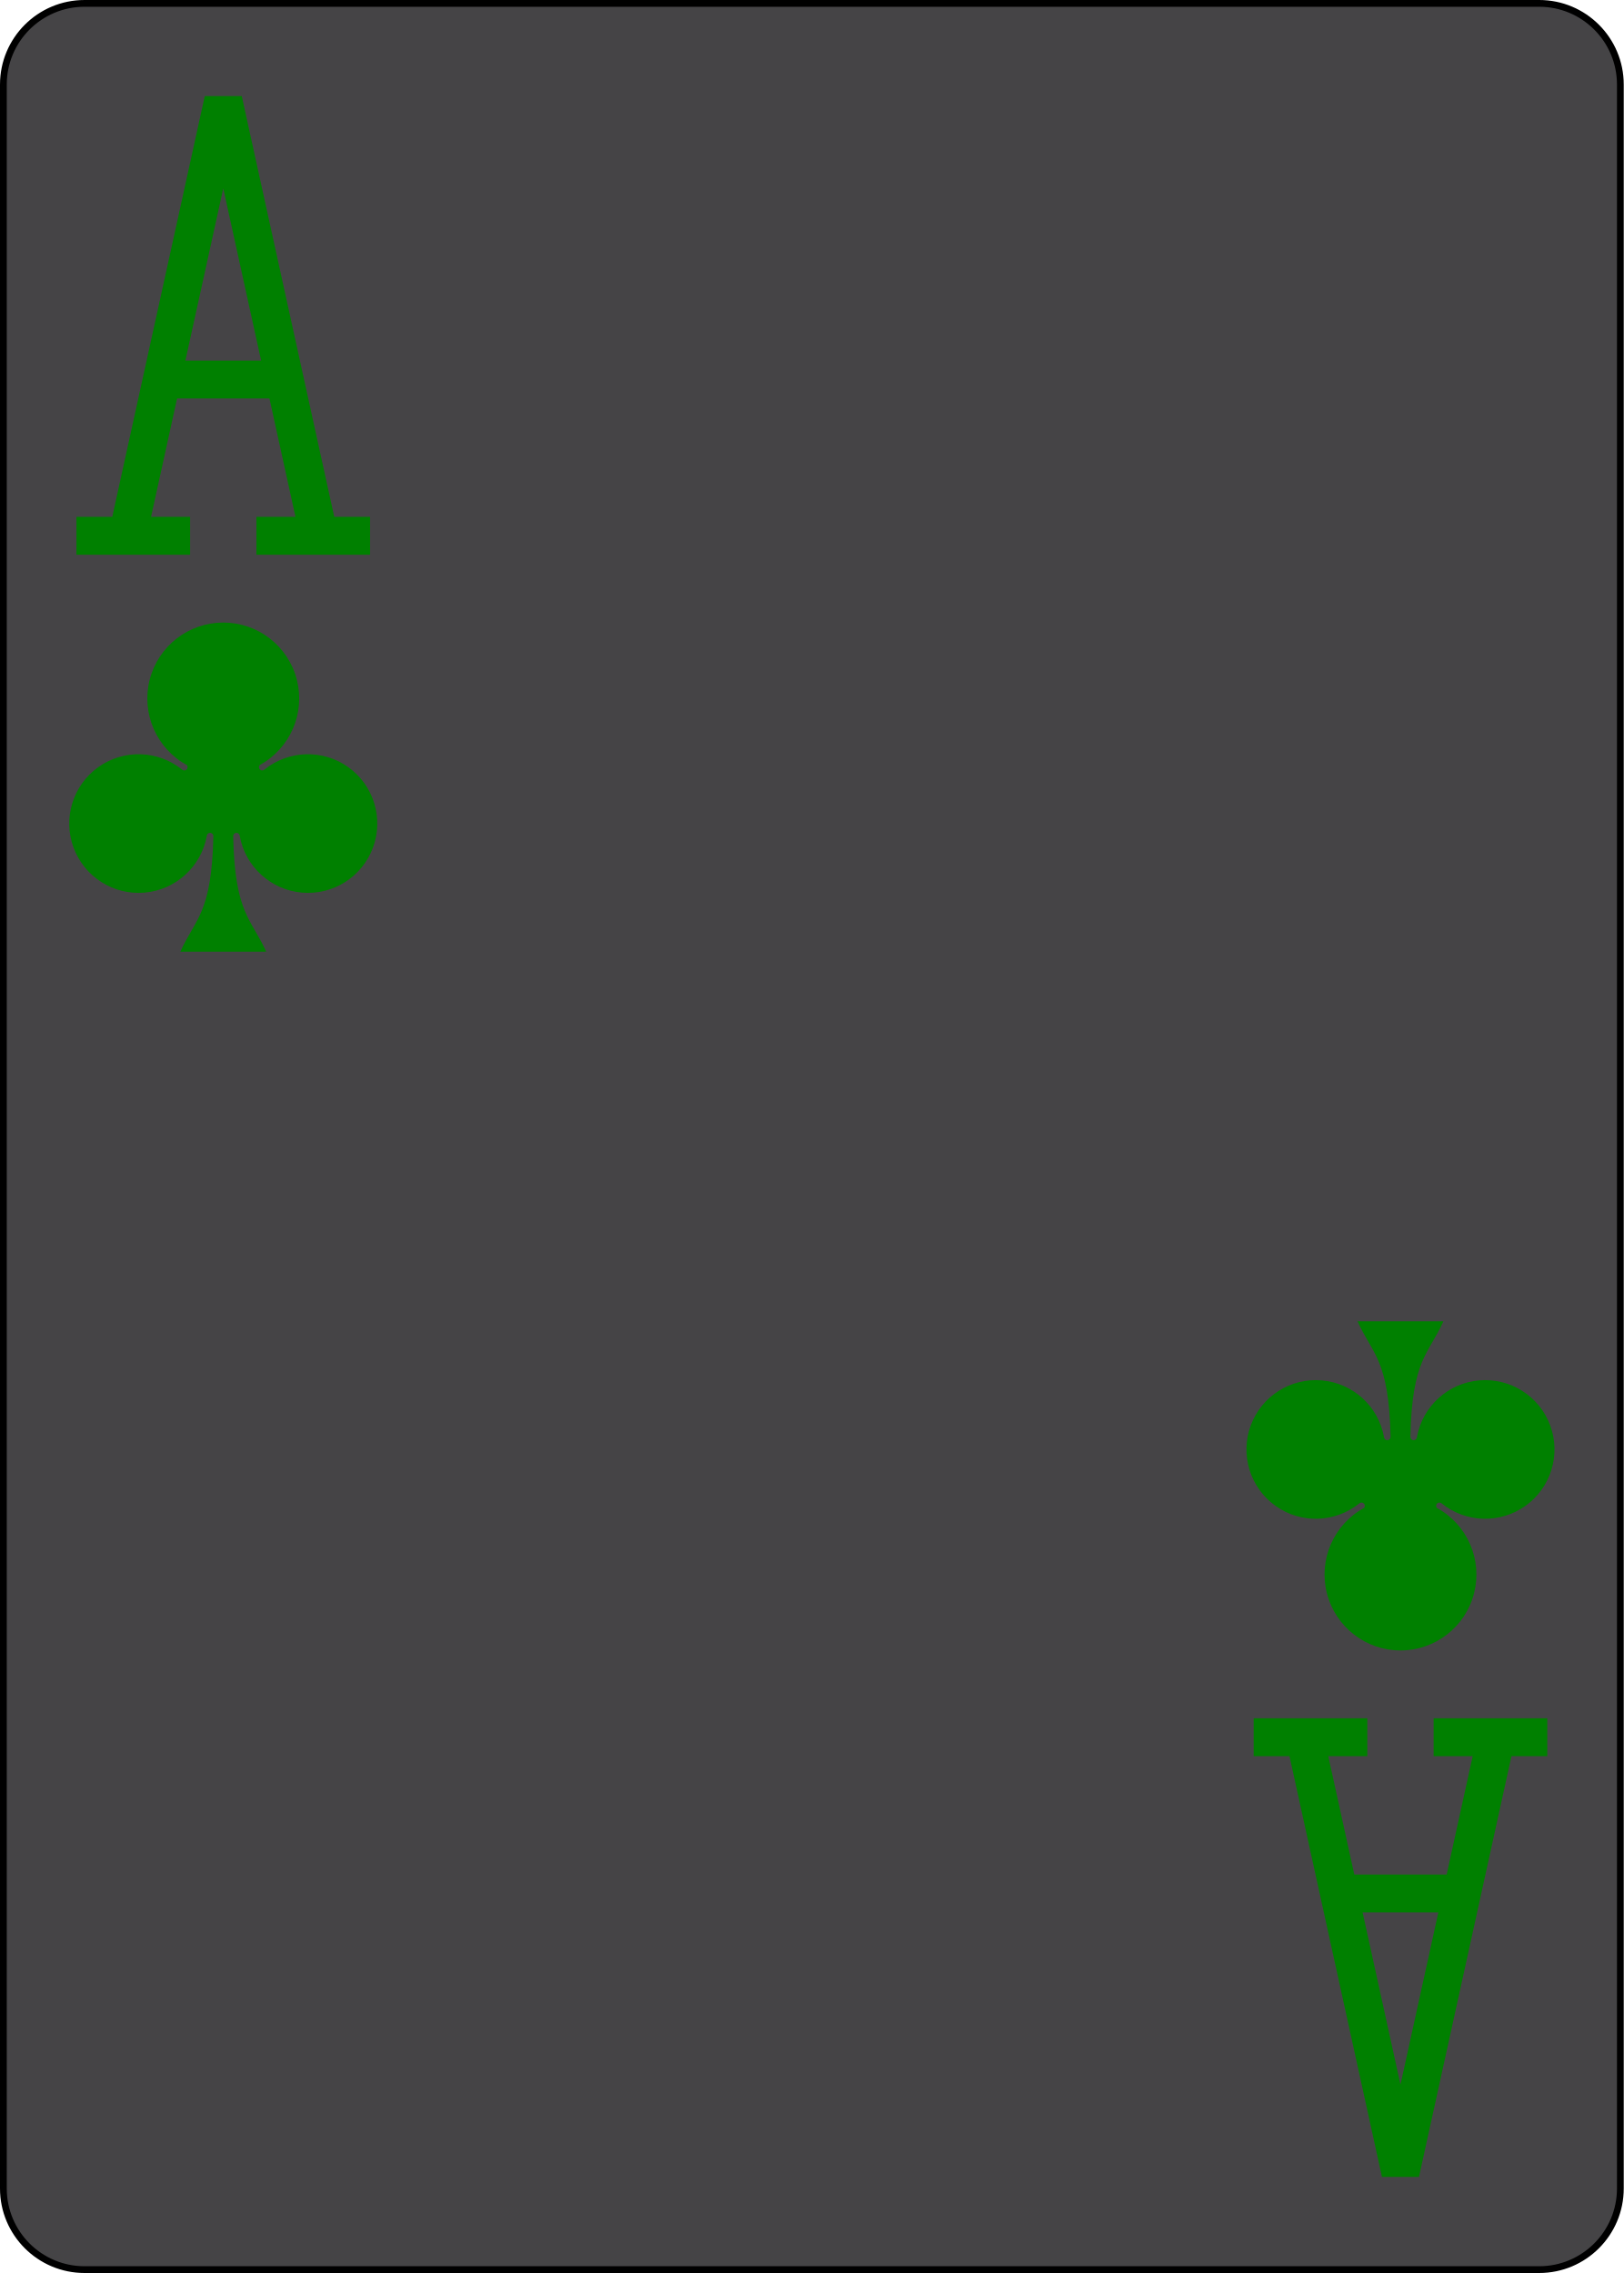
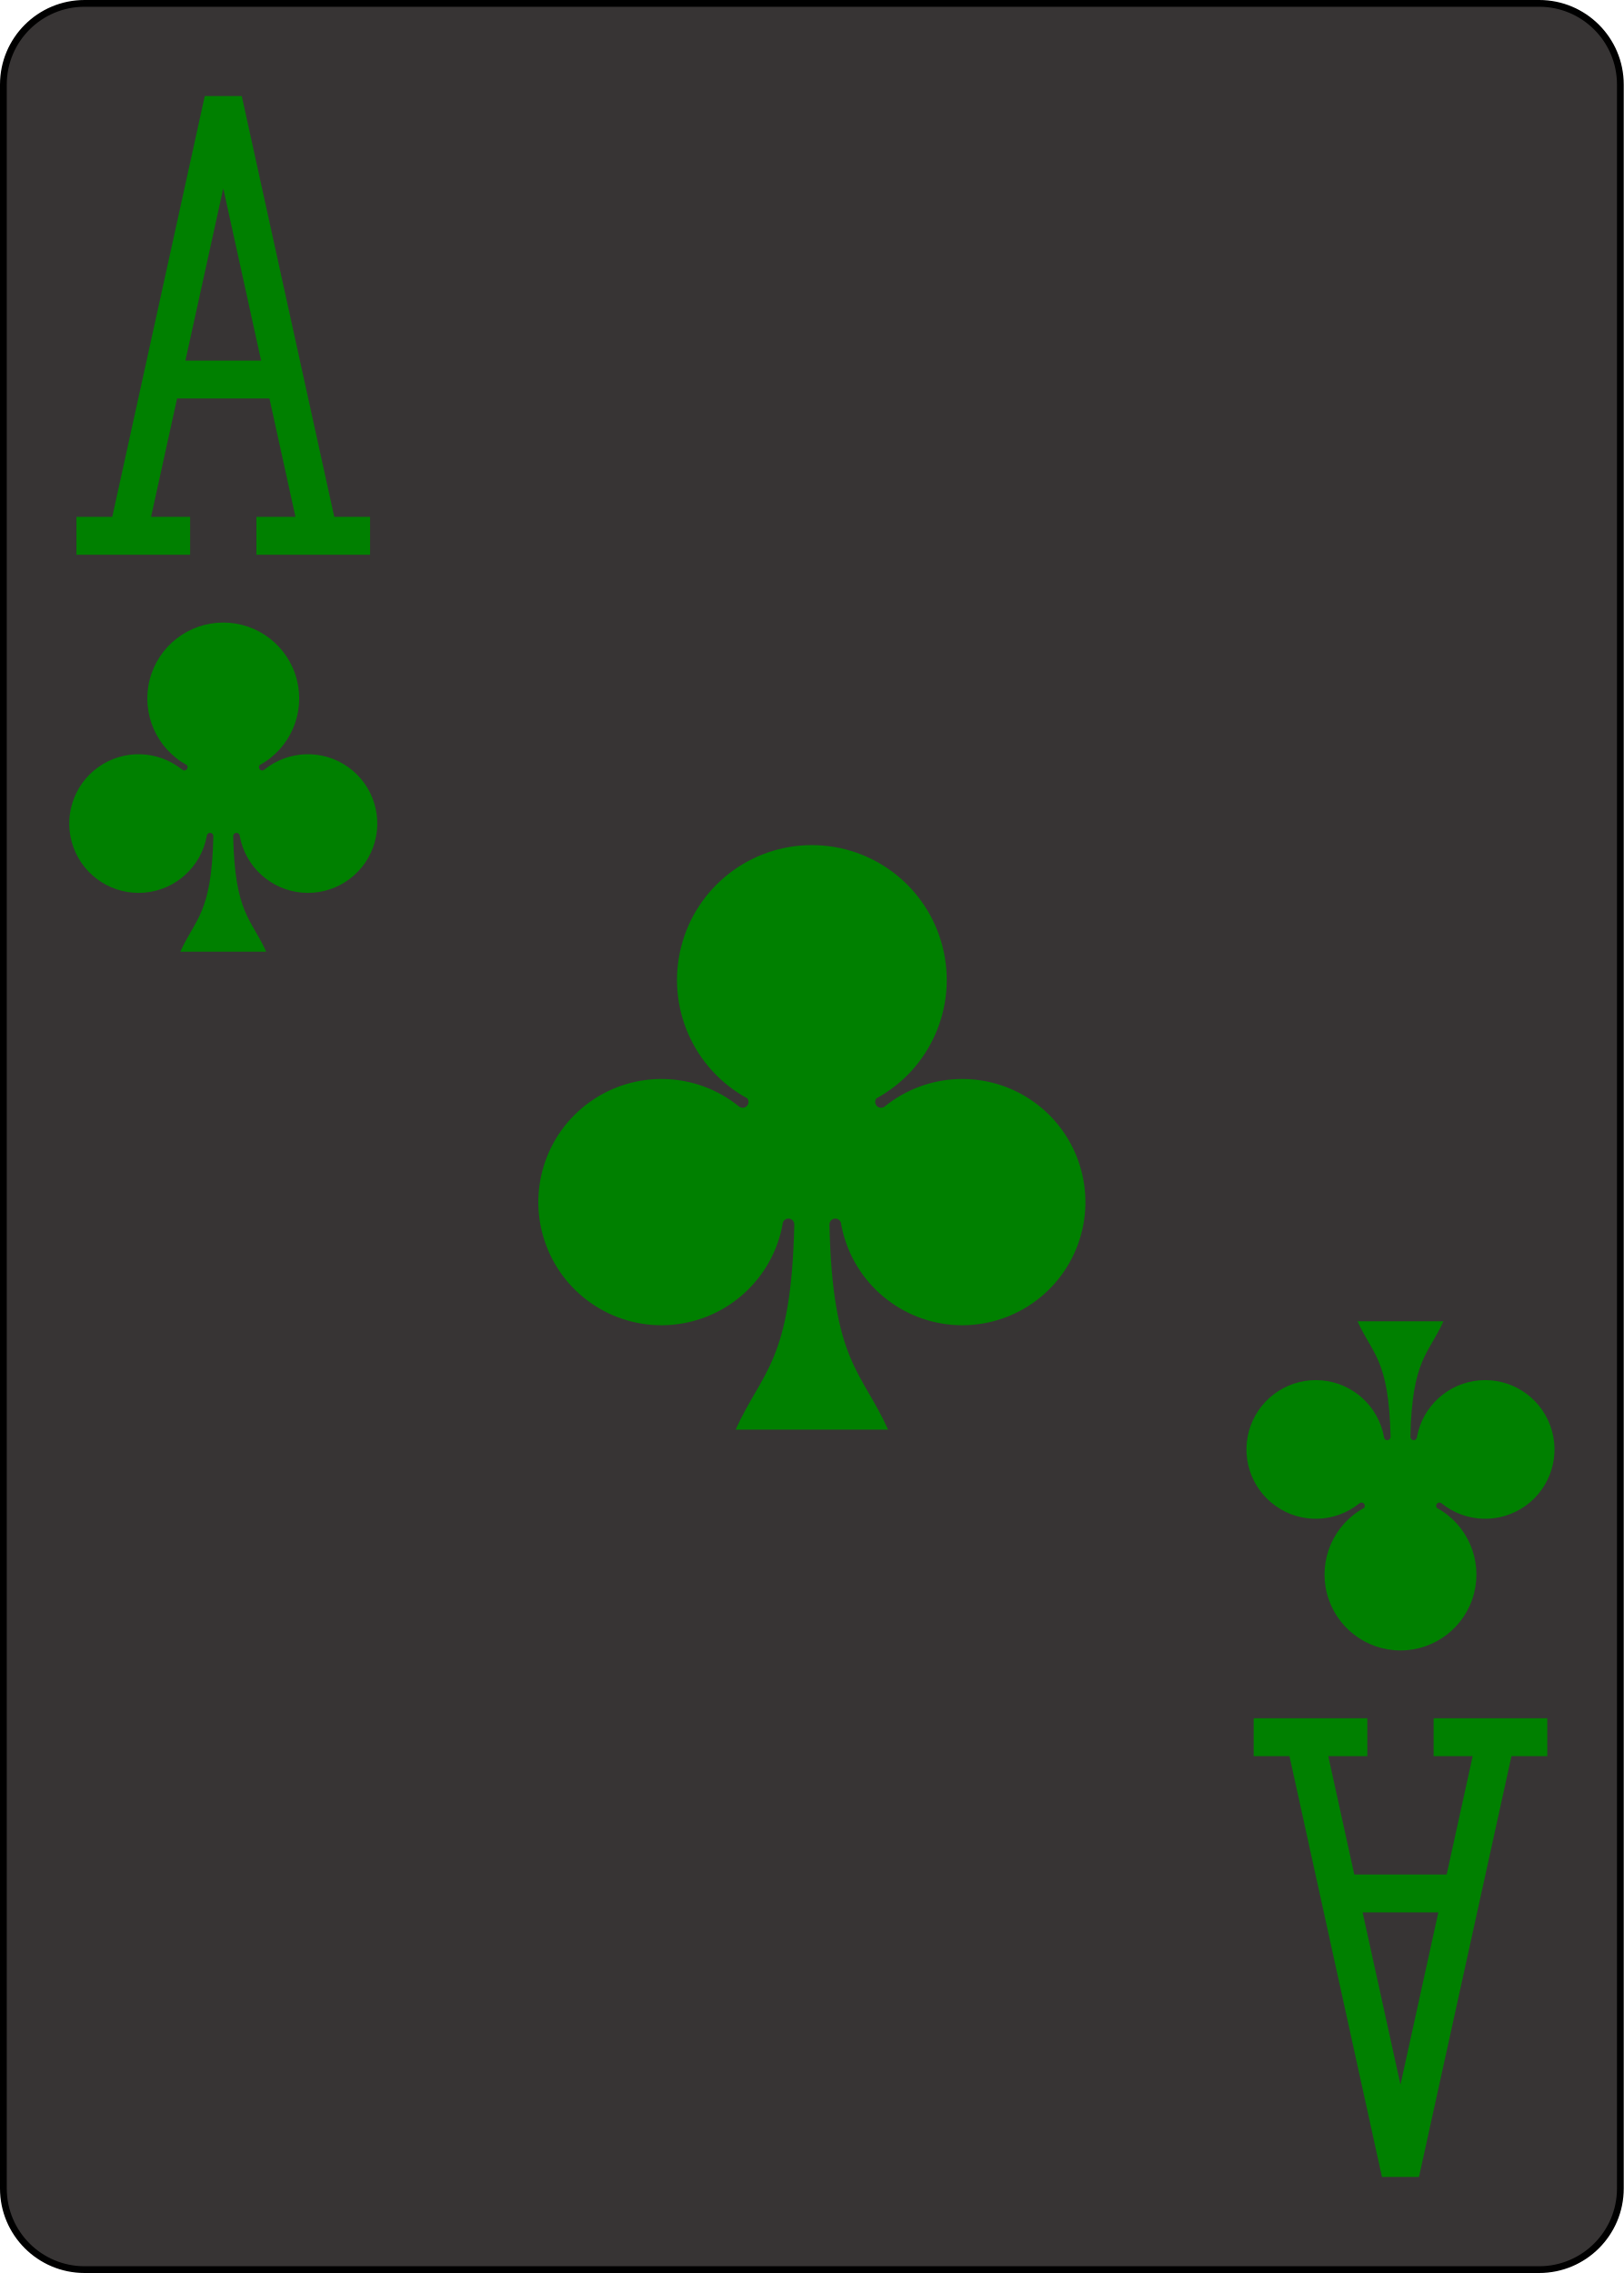
<svg xmlns="http://www.w3.org/2000/svg" xmlns:xlink="http://www.w3.org/1999/xlink" class="card" face="AC" height="3.5in" preserveAspectRatio="none" viewBox="-120 -168 240 336" width="2.5in">
  <defs>
+     <symbol id="VCA" viewBox="-500 -500 1000 1000" preserveAspectRatio="xMinYMid">
+       <path d="M-270 460L-110 460M-200 450L0 -460L200 450M110 460L270 460M-120 130L120 130" stroke="green" stroke-width="80" stroke-linecap="square" stroke-miterlimit="1.5" fill="none" />
+     </symbol>
    <symbol id="SCA" viewBox="-600 -600 1200 1200" preserveAspectRatio="xMinYMid">
      <path d="M30 150C35 385 85 400 130 500L-130 500C-85 400 -35 385 -30 150A10 10 0 0 0 -50 150A210 210 0 1 1 -124 -51A10 10 0 0 0 -110 -65A230 230 0 1 1 110 -65A10 10 0 0 0 124 -51A210 210 0 1 1 50 150A10 10 0 0 0 30 150Z" fill="green" />
    </symbol>
-     <symbol id="VCA" viewBox="-500 -500 1000 1000" preserveAspectRatio="xMinYMid">
-       <path d="M-270 460L-110 460M-200 450L0 -460L200 450M110 460L270 460M-120 130L120 130" stroke="green" stroke-width="80" stroke-linecap="square" stroke-miterlimit="1.5" fill="none" />
-     </symbol>
  </defs>
-   <rect width="239" height="335" x="-119.5" y="-167.5" rx="12" ry="12" fill="#454446" stroke="black" />
+   <rect width="239" height="335" x="-119.5" y="-167.5" rx="12" ry="12" fill="#373434" stroke="black" />
+   <use xlink:href="#SCA" height="104" width="104" x="-52" y="-52" />
  <use xlink:href="#VCA" height="70" width="70" x="-122" y="-156" />
  <use xlink:href="#SCA" height="58.558" width="58.558" x="-116.279" y="-81" />
  <g transform="rotate(180)">
    <use xlink:href="#VCA" height="70" width="70" x="-122" y="-156" />
    <use xlink:href="#SCA" height="58.558" width="58.558" x="-116.279" y="-81" />
  </g>
</svg>
